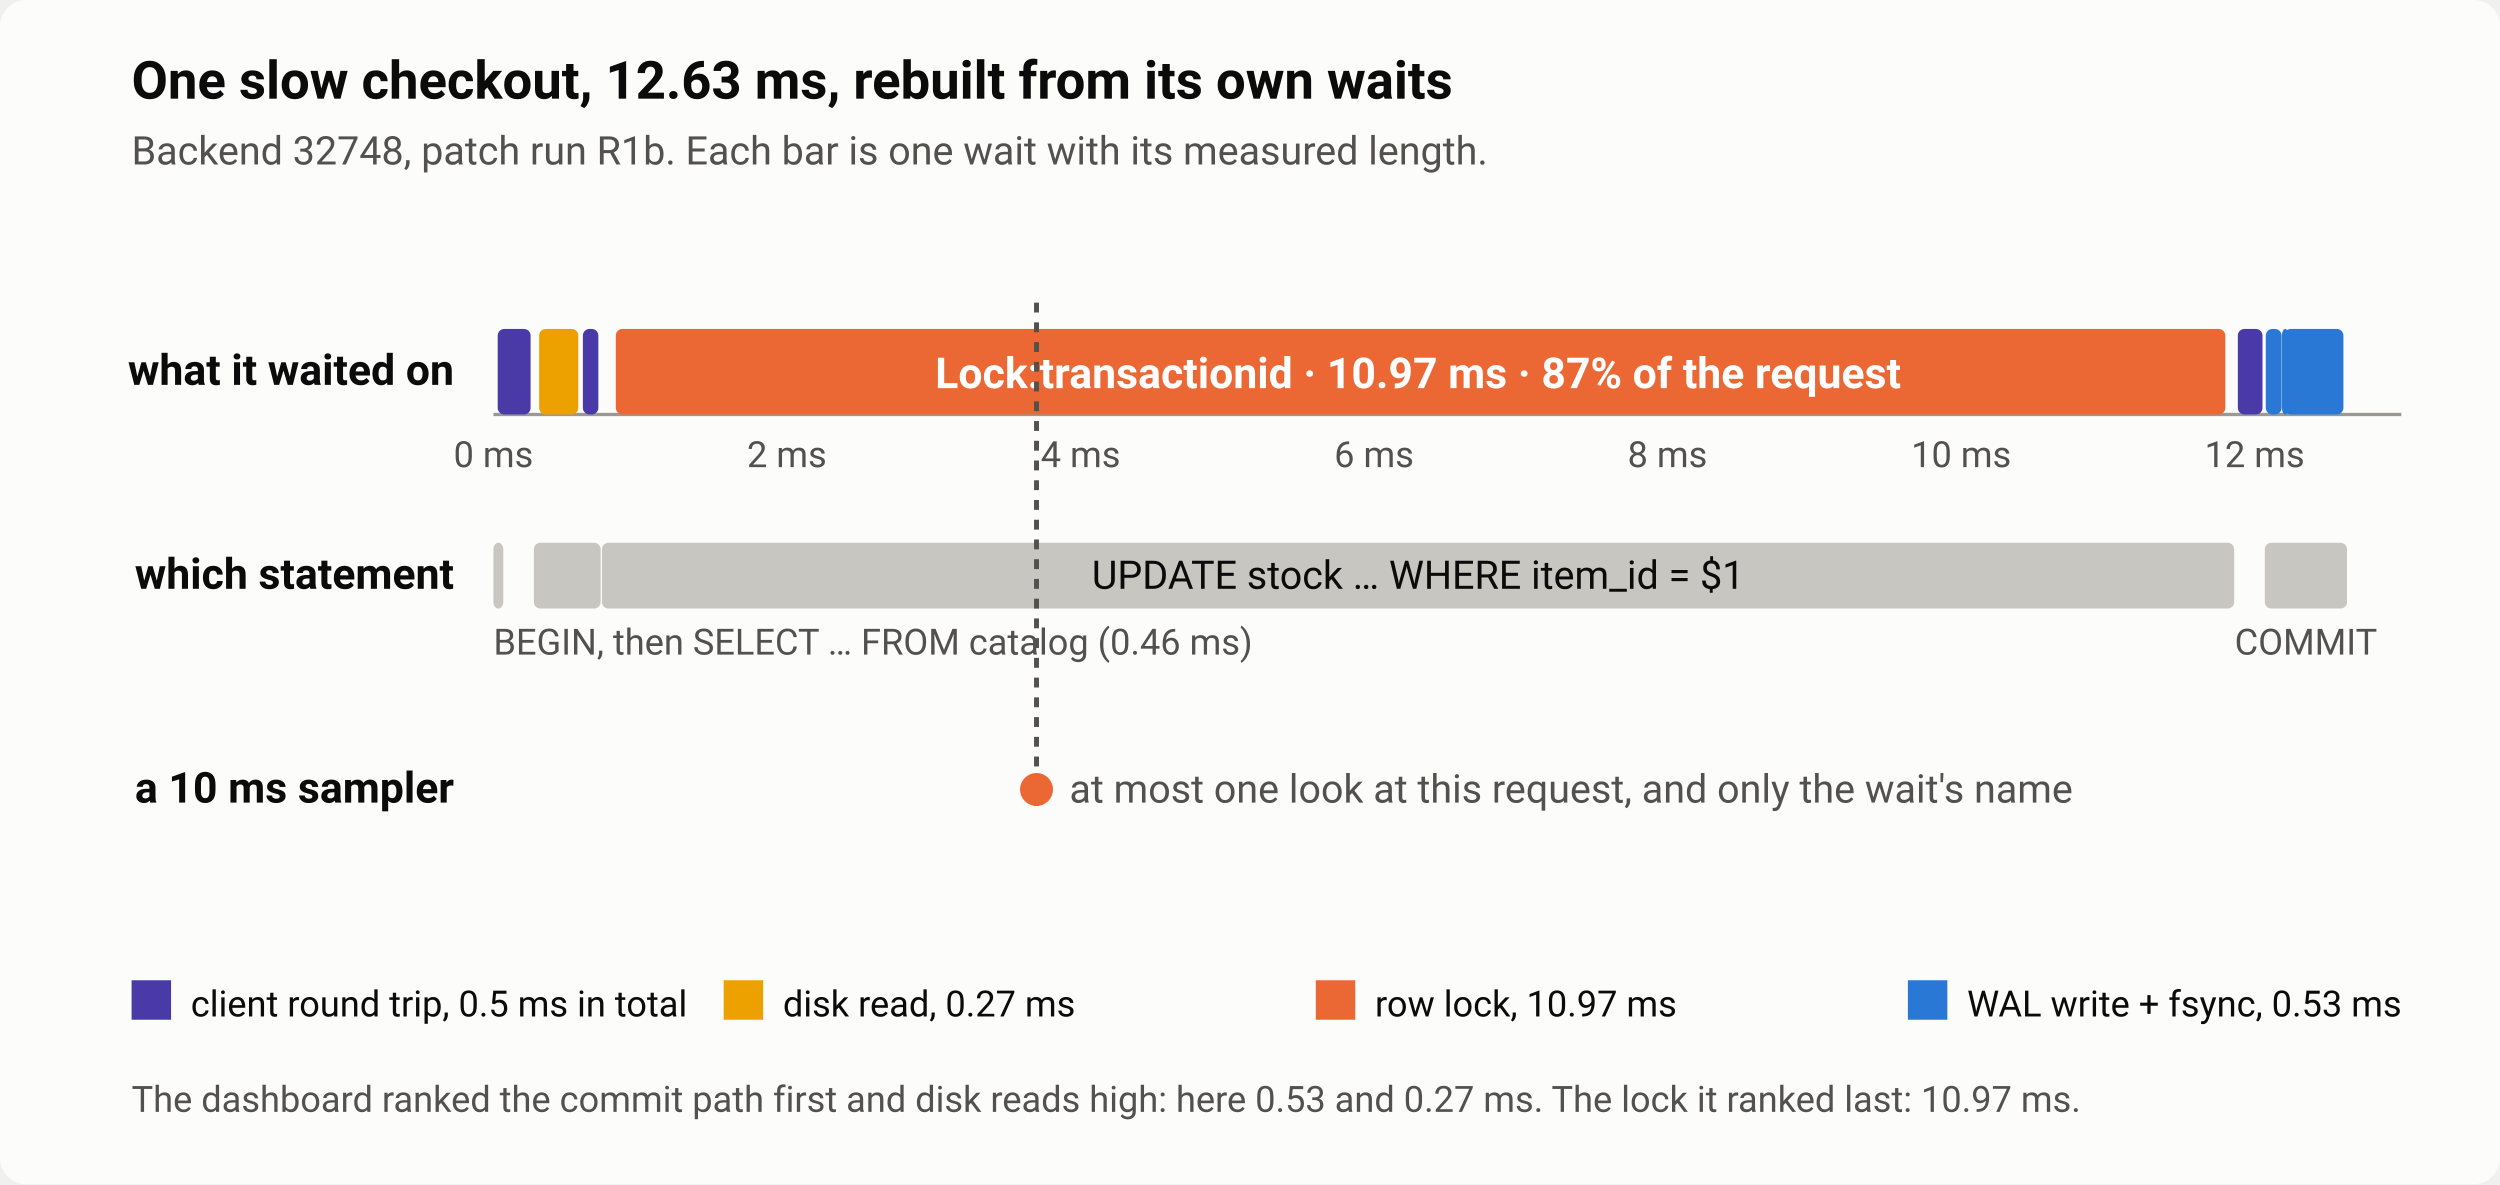
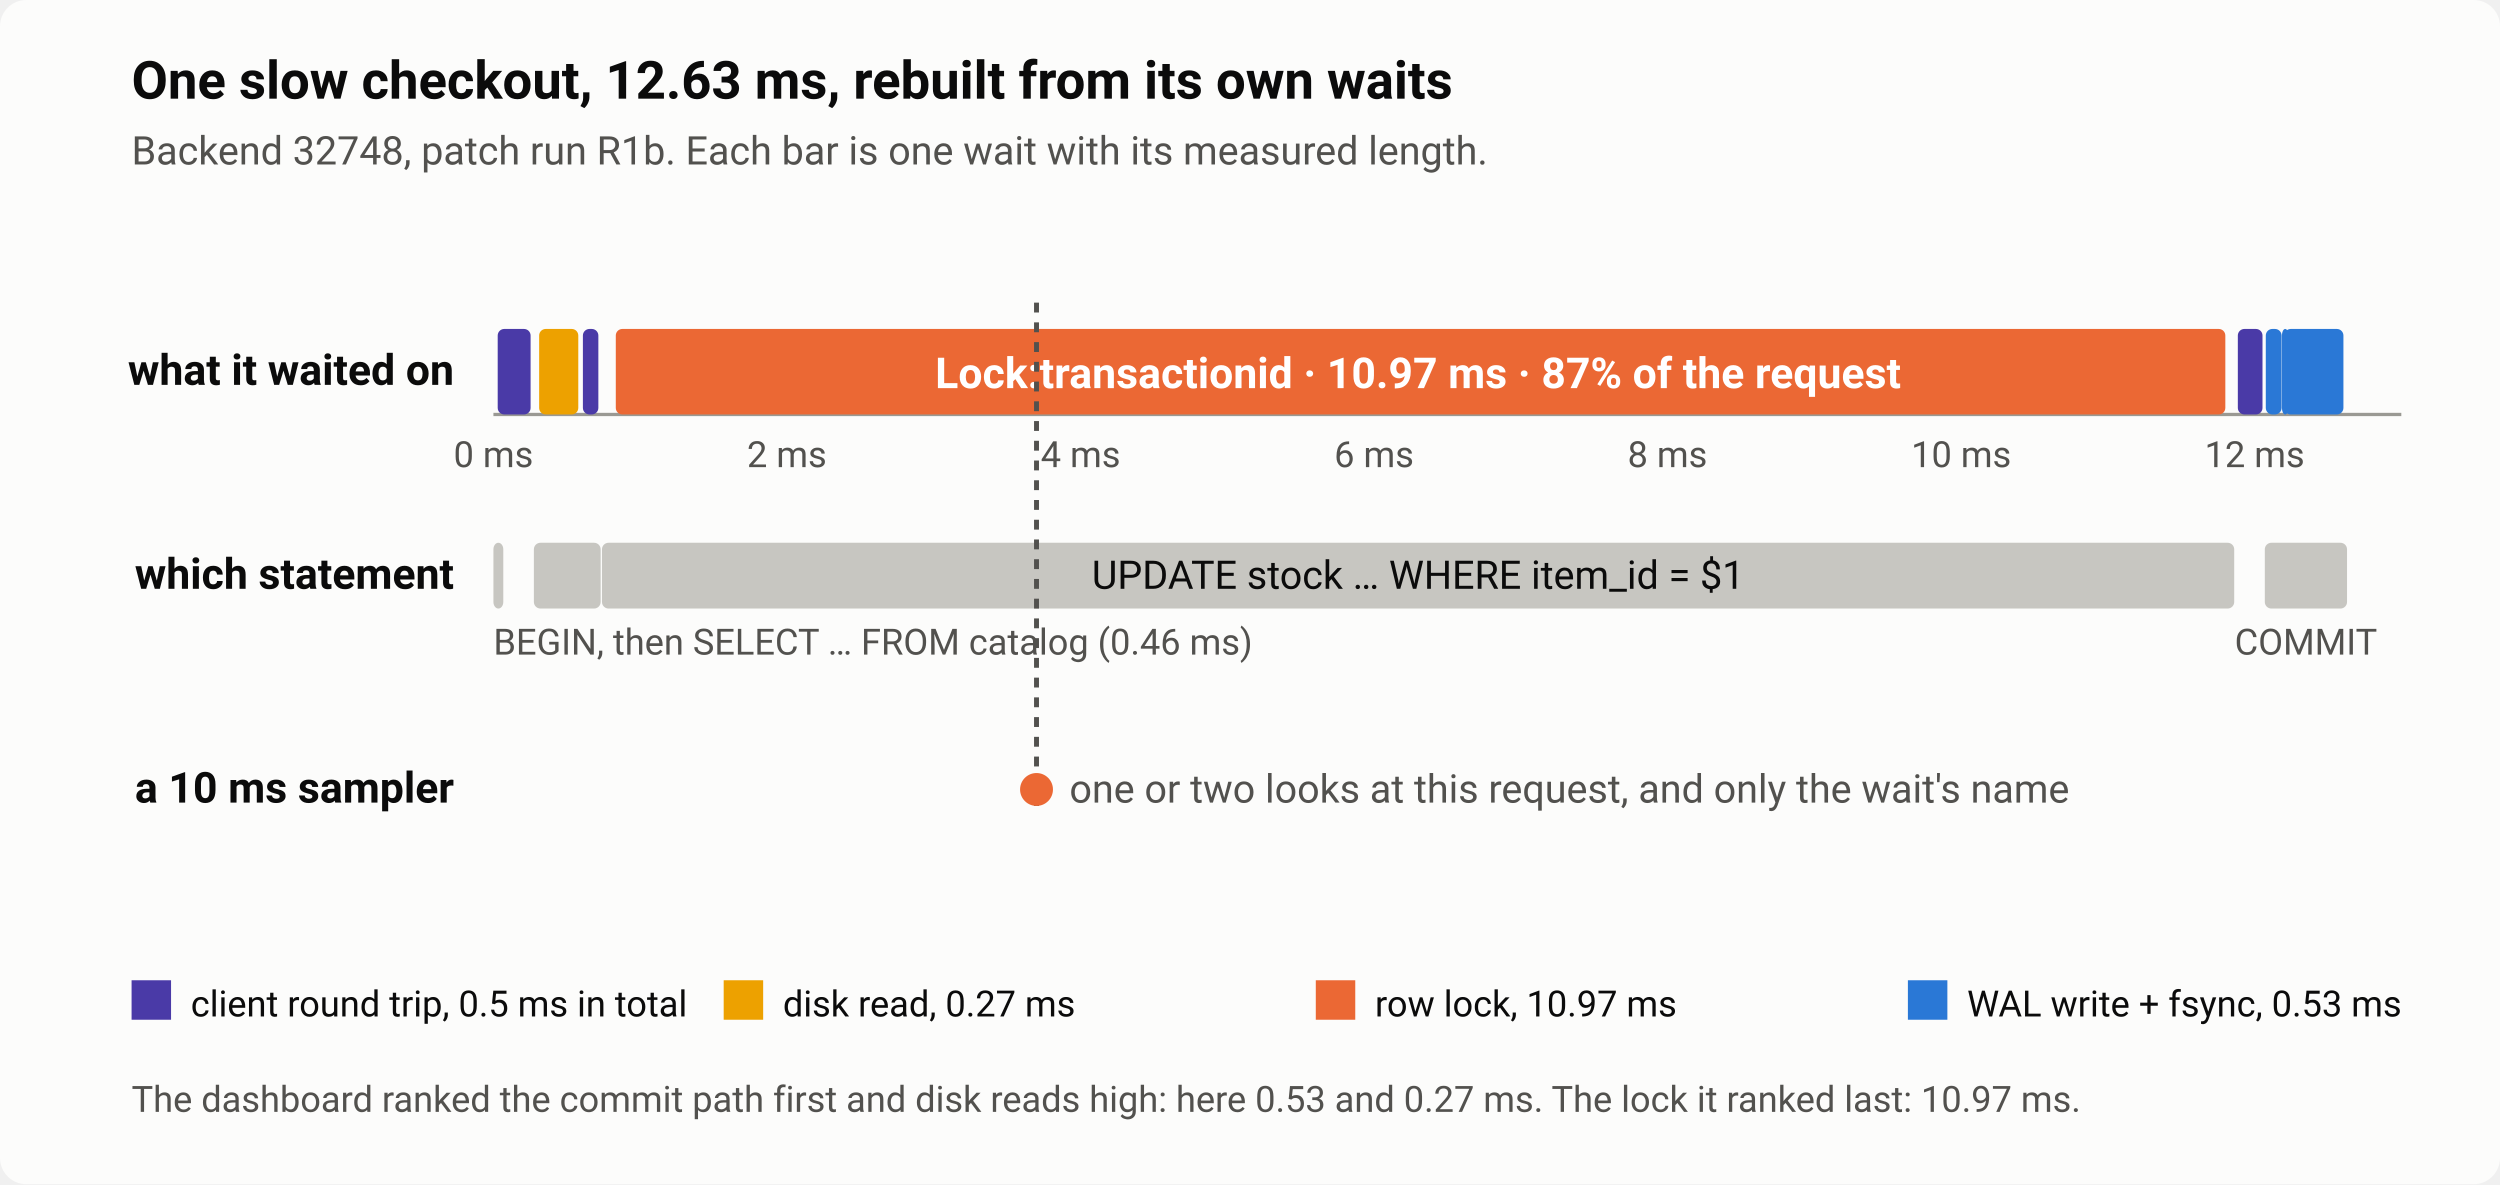
<svg xmlns="http://www.w3.org/2000/svg" viewBox="0 0 760 360" width="760" height="360" role="img" aria-labelledby="t d">
  <style>
.bg{fill:#fcfcfb}.t1{fill:#0b0b0b}.t2{fill:#52514e}.grid{stroke:#e4e3df}.axis{stroke:#9a9993}.gap{stroke:#fcfcfb}
.s1{fill:#2a78d6}.s2{fill:#eb6834}.s3{fill:#1baf7a}.s4{fill:#eda100}.s5{fill:#4a3aa7}.n{fill:#c7c6c1}.ann{stroke:#52514e}
.l1{stroke:#2a78d6}.l2{stroke:#eb6834}.l3{stroke:#1baf7a}.l4{stroke:#eda100}
text{font-family:-apple-system,BlinkMacSystemFont,"Segoe UI",Roboto,Helvetica,Arial,sans-serif}
</style>
  <rect class="bg" width="760" height="360" rx="8" />
  <text class="t1" x="40" y="30" font-size="16" font-weight="600">One slow checkout, 12.63 ms, rebuilt from its own waits</text>
  <text class="t2" x="40" y="50" font-size="12">Backend 32748, patch run R1b. Each bar is one wait with its measured length.</text>
  <text class="t1" x="138" y="117" font-size="13" text-anchor="end" font-weight="600">what it waited on</text>
  <line class="axis" x1="150" x2="730" y1="126" y2="126" stroke-width="1" />
  <rect class="s5" x="151.3" y="100" width="10.0" height="26" rx="2" />
  <rect class="s4" x="163.9" y="100" width="11.9" height="26" rx="2" />
  <rect class="s5" x="177.2" y="100" width="4.7" height="26" rx="2" />
  <rect class="s2" x="187.2" y="100" width="489.3" height="26" rx="2" />
  <rect class="s5" x="680.3" y="100" width="7.5" height="26" rx="2" />
  <rect class="s1" x="688.8" y="100" width="4.8" height="26" rx="2" />
  <rect class="s1" x="693.7" y="100" width="2.0" height="26" rx="2" />
  <rect class="s1" x="694.4" y="100" width="18.0" height="26" rx="2" />
  <text x="431.1" y="118" font-size="13" text-anchor="middle" fill="#fff" font-weight="600">Lock:transactionid · 10.97 ms · 87% of the request</text>
  <text class="t2" x="150.0" y="142" font-size="11" text-anchor="middle">0 ms</text>
  <text class="t2" x="239.2" y="142" font-size="11" text-anchor="middle">2 ms</text>
  <text class="t2" x="328.5" y="142" font-size="11" text-anchor="middle">4 ms</text>
  <text class="t2" x="417.7" y="142" font-size="11" text-anchor="middle">6 ms</text>
  <text class="t2" x="506.9" y="142" font-size="11" text-anchor="middle">8 ms</text>
  <text class="t2" x="596.2" y="142" font-size="11" text-anchor="middle">10 ms</text>
  <text class="t2" x="685.4" y="142" font-size="11" text-anchor="middle">12 ms</text>
  <text class="t1" x="138" y="179" font-size="13" text-anchor="end" font-weight="600">which statement</text>
  <rect class="n" x="150.0" y="165" width="3.0" height="20" rx="2" />
  <rect class="n" x="162.3" y="165" width="20.3" height="20" rx="2" />
  <rect class="n" x="183.0" y="165" width="496.2" height="20" rx="2" />
  <text class="t1" x="431.1" y="179" font-size="12" text-anchor="middle">UPDATE stock … WHERE item_id = $1</text>
  <rect class="n" x="688.5" y="165" width="25.0" height="20" rx="2" />
  <text class="t2" x="150.0" y="199" font-size="11">BEGIN, then SELECT … FROM catalog (0.46 ms)</text>
  <text class="t2" x="701.0" y="199" font-size="11" text-anchor="middle">COMMIT</text>
  <text class="t1" x="138" y="244" font-size="13" text-anchor="end" font-weight="600">a 10 ms sampler</text>
  <line class="ann" x1="315.1" x2="315.1" y1="92" y2="246" stroke-width="1.5" stroke-dasharray="3 3" />
  <circle class="s2" cx="315.1" cy="240" r="5" />
-   <text class="t2" x="325.1" y="244" font-size="12">at most one look at this request, and only the wait's name</text>
+   <text class="t2" x="325.1" y="244" font-size="12">one or two looks at this request, and only the wait's name</text>
  <rect class="s5" x="40" y="298" width="12" height="12" />
  <text class="t1" x="58" y="309" font-size="11">client round trip, 0.5 ms in total</text>
  <rect class="s4" x="220" y="298" width="12" height="12" />
  <text class="t1" x="238" y="309" font-size="11">disk read, 0.27 ms</text>
  <rect class="s2" x="400" y="298" width="12" height="12" />
  <text class="t1" x="418" y="309" font-size="11">row lock, 10.97 ms</text>
  <rect class="s1" x="580" y="298" width="12" height="12" />
  <text class="t1" x="598" y="309" font-size="11">WAL write + fsync, 0.53 ms</text>
  <text class="t2" x="40" y="338" font-size="11">The dashboard ranked the commit path first and disk reads high: here 0.53 and 0.27 ms. The lock it ranked last: 10.97 ms.</text>
</svg>
